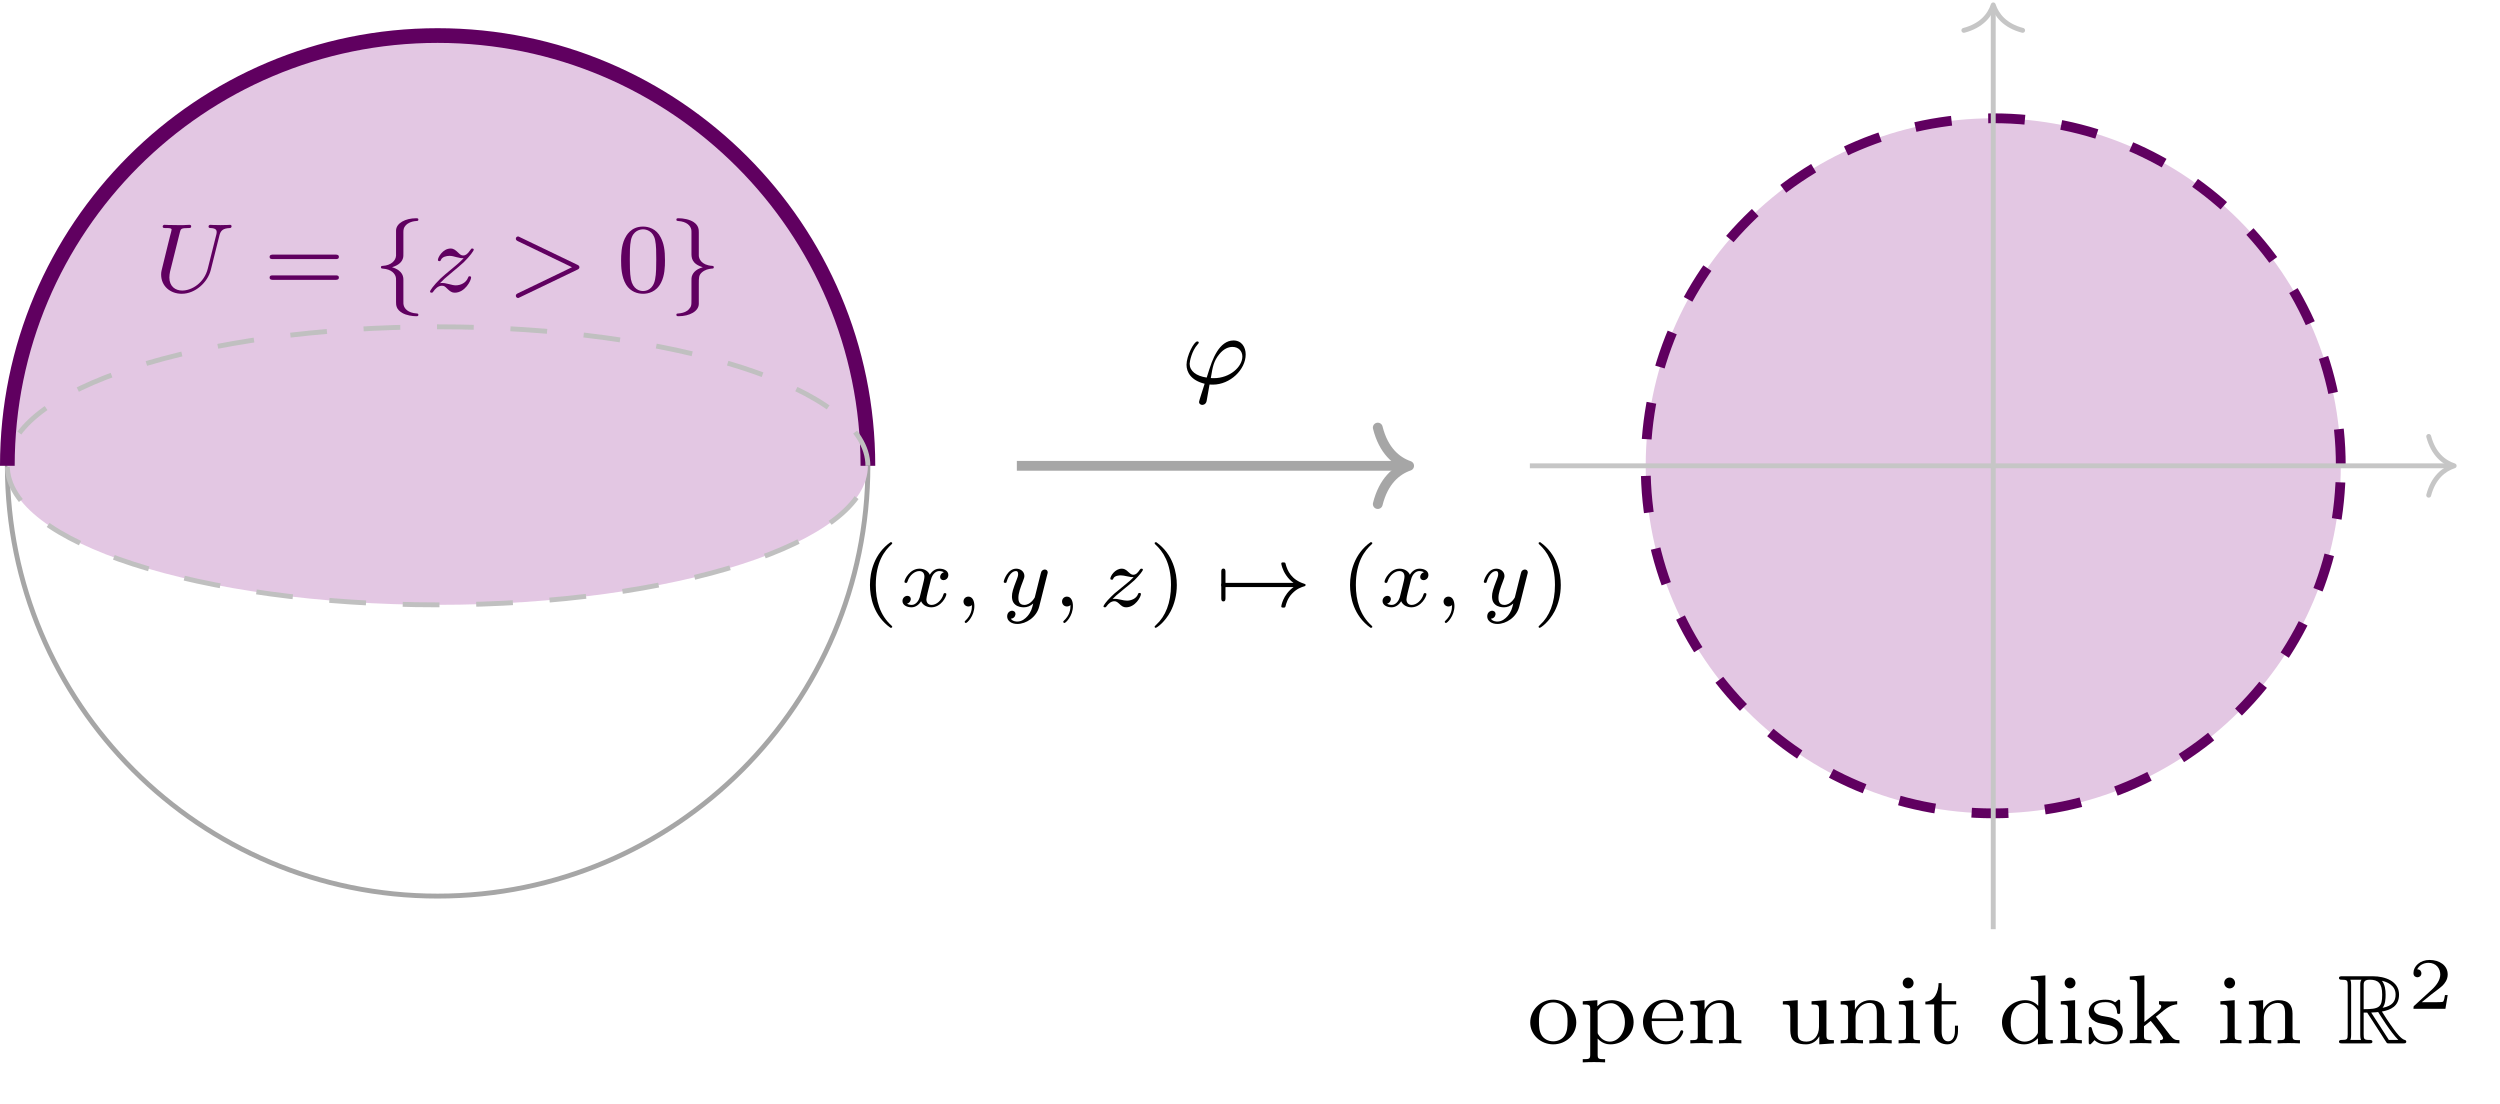
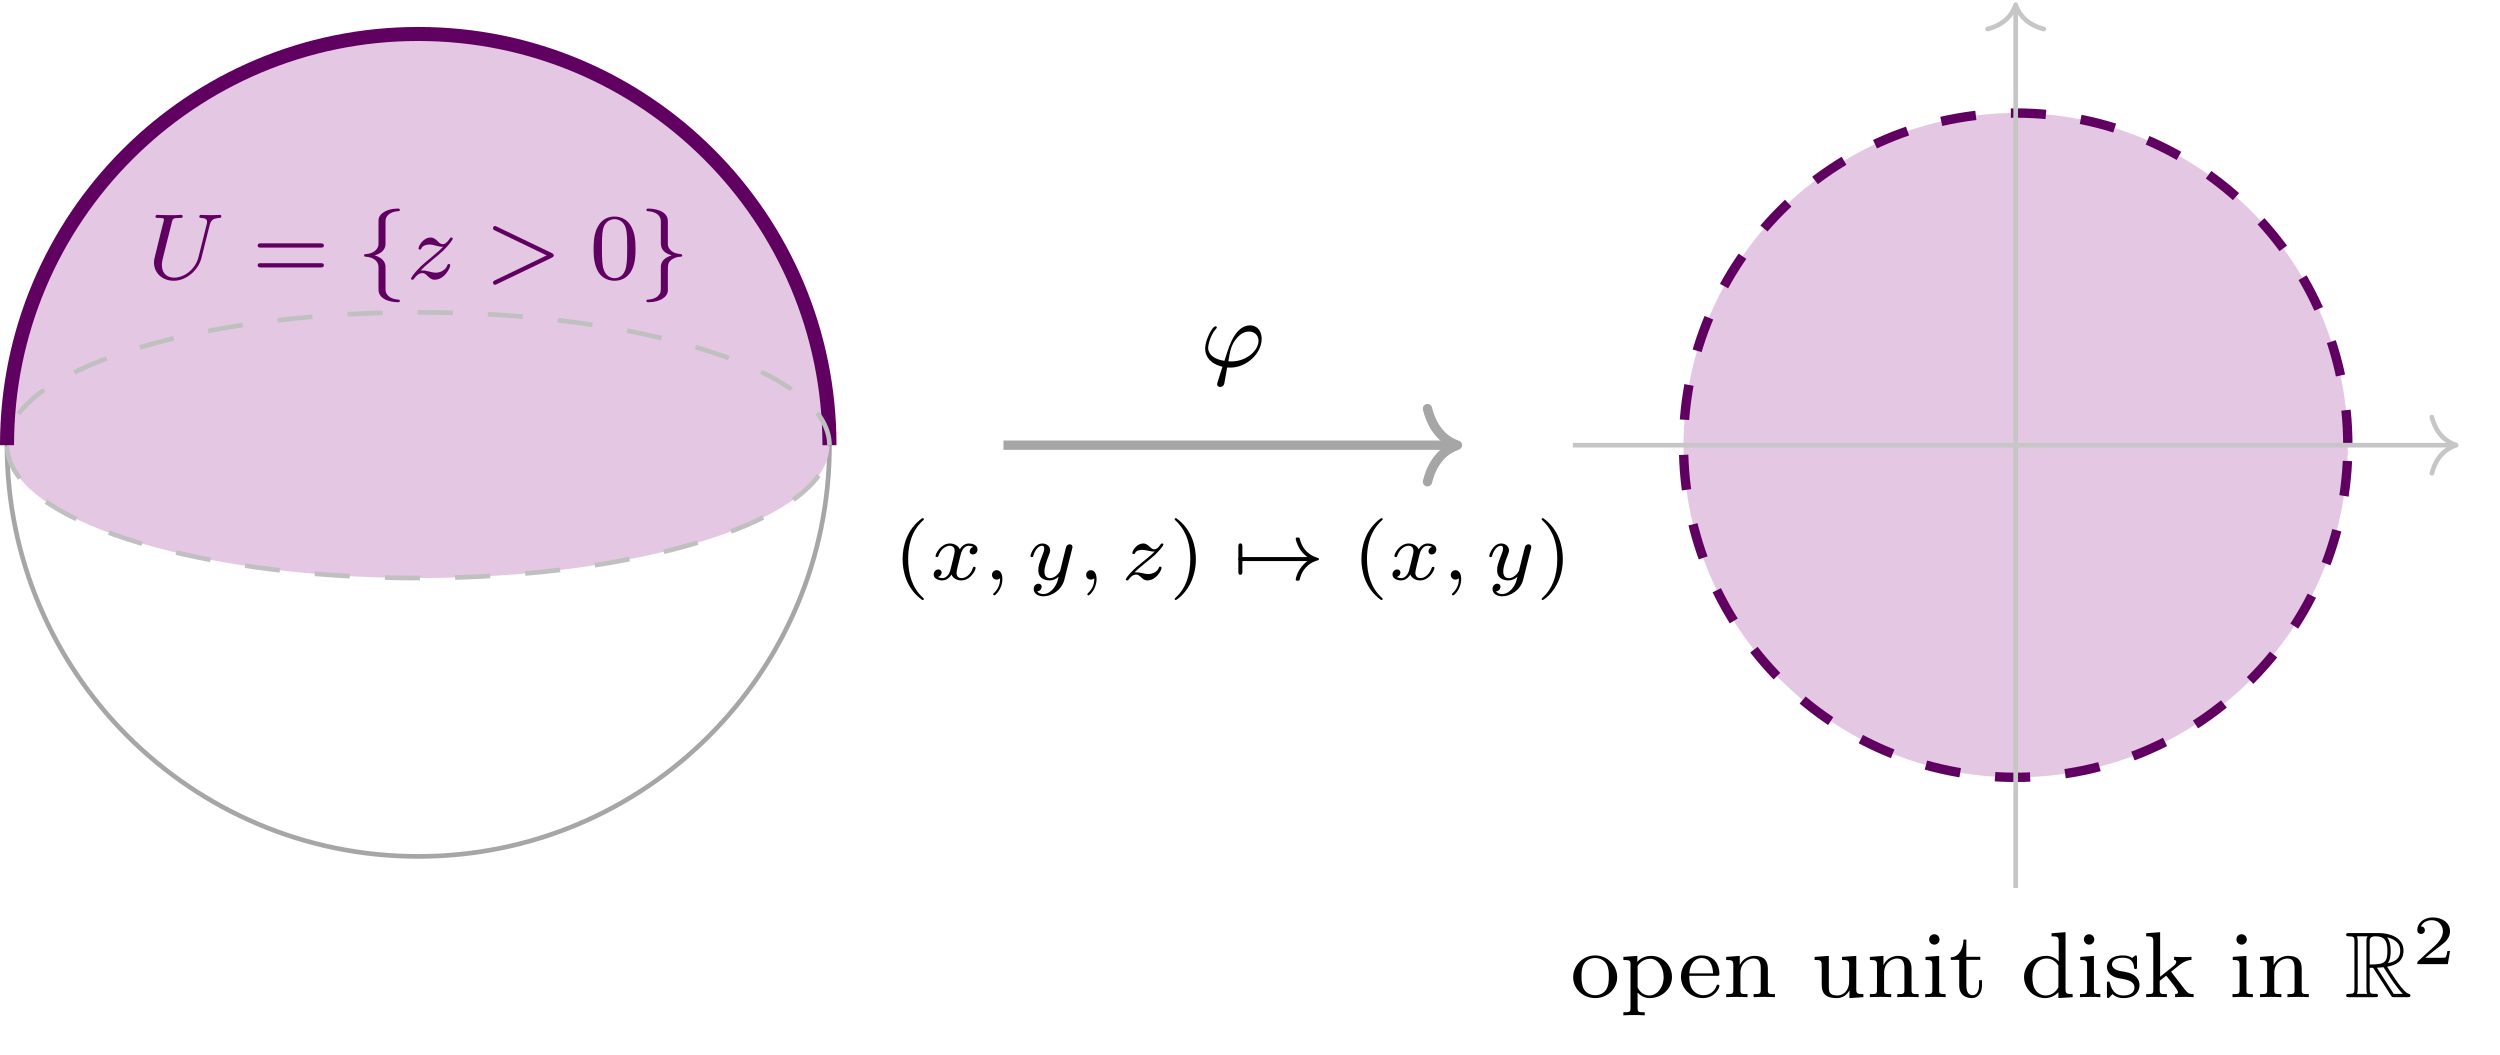
- <svg xmlns="http://www.w3.org/2000/svg" version="1.1" width="203.402pt" height="89.76pt" viewBox="-69.011 -69.011 203.402 89.76">
+ <svg xmlns="http://www.w3.org/2000/svg" version="1.1" width="212.828pt" height="89.76pt" viewBox="-69.011 -69.011 212.828 89.76">
  <defs />
  <g id="page1">
    <g stroke-miterlimit="10" transform="translate(-33.40564,-31.11148)scale(0.996264,-0.996264)">
      <g fill="#000" stroke="#000">
        <g stroke-width="0.4">
          <g fill="#a6a6a6" stroke="#a6a6a6">
            <path d="M35.139 0C35.139 19.407 19.407 35.139 0 35.139S-35.139 19.407-35.139 0S-19.407-35.139 0-35.139S35.139-19.407 35.139 0ZM0 0" fill="none" />
          </g>
          <g fill="#e3c7e3" stroke="#e3c7e3">
            <path d="M-35.139 0C-35.139 19.407-19.407 35.139 0 35.139S35.139 19.407 35.139 0Z" stroke="none" />
          </g>
          <g fill="#e3c7e3" stroke="#e3c7e3">
            <path d="M35.139 0C35.139 6.27 19.407 11.353 0 11.353S-35.139 6.27-35.139 0S-19.407-11.353 0-11.353S35.139-6.27 35.139 0ZM0 0" stroke="none" />
          </g>
          <g fill="#600060" stroke="#600060">
            <g stroke-width="1.2">
              <path d="M-35.139 0C-35.139 19.407-19.407 35.139 0 35.139S35.139 19.407 35.139 0" fill="none" />
            </g>
          </g>
          <g fill="#c0c0c0" stroke="#c0c0c0">
            <g stroke-dasharray="3.0,3.0" stroke-dashoffset="0.0">
              <path d="M35.139 0C35.139 6.27 19.407 11.353 0 11.353S-35.139 6.27-35.139 0S-19.407-11.353 0-11.353S35.139-6.27 35.139 0ZM0 0" fill="none" />
            </g>
          </g>
          <g fill="#600060" stroke="#600060">
            <g fill="#600060" stroke="#600060">
</g>
            <g transform="translate(-23.15573,14.21815)">
              <g stroke="none" transform="scale(-1.00375,1.00375)translate(-33.40564,-31.11148)scale(-1,-1)">
                <g fill="#600060">
                  <g stroke="none">
                    <g fill="#600060">
                      <path d="M-28.09-35.686C-27.994-36.077-27.811-36.268-27.245-36.292C-27.165-36.292-27.101-36.34-27.101-36.443C-27.101-36.491-27.141-36.555-27.221-36.555C-27.261-36.555-27.436-36.531-28.01-36.531C-28.647-36.531-28.751-36.555-28.823-36.555C-28.95-36.555-28.974-36.467-28.974-36.404C-28.974-36.3-28.871-36.292-28.799-36.292C-28.313-36.276-28.313-36.061-28.313-35.949C-28.313-35.902-28.321-35.862-28.329-35.814C-28.345-35.758-29.006-33.088-29.038-32.984C-29.325-31.837-30.329-31.207-31.118-31.207C-31.668-31.207-32.162-31.534-32.162-32.267C-32.162-32.403-32.138-32.618-32.107-32.745L-31.31-35.933C-31.238-36.22-31.222-36.292-30.64-36.292C-30.481-36.292-30.385-36.292-30.385-36.443C-30.385-36.451-30.393-36.555-30.52-36.555C-30.672-36.555-30.863-36.539-31.015-36.531H-31.517C-32.282-36.531-32.489-36.555-32.545-36.555C-32.577-36.555-32.704-36.555-32.704-36.404C-32.704-36.292-32.601-36.292-32.473-36.292C-32.21-36.292-31.979-36.292-31.979-36.165C-31.979-36.117-32.051-35.83-32.099-35.67L-32.274-34.969L-32.688-33.279C-32.8-32.841-32.832-32.721-32.832-32.506C-32.832-31.574-32.099-30.944-31.15-30.944C-30.066-30.944-29.046-31.861-28.791-32.889L-28.09-35.686Z" />
                      <path d="M-18.649-33.766C-18.53-33.766-18.37-33.766-18.37-33.949S-18.562-34.132-18.681-34.132H-23.694C-23.814-34.132-24.005-34.132-24.005-33.949S-23.846-33.766-23.726-33.766H-18.649ZM-18.681-32.076C-18.562-32.076-18.37-32.076-18.37-32.259S-18.53-32.442-18.649-32.442H-23.726C-23.846-32.442-24.005-32.442-24.005-32.259S-23.814-32.076-23.694-32.076H-18.681Z" />
                      <path d="M-13.122-35.941C-13.122-36.141-13.122-36.348-12.843-36.595C-12.787-36.635-12.556-36.834-12.062-36.866C-11.966-36.874-11.902-36.874-11.902-36.977C-11.902-37.089-11.982-37.089-12.093-37.089C-12.954-37.089-13.711-36.691-13.719-36.085V-34.052C-13.735-33.638-14.134-33.255-14.787-33.216C-14.883-33.208-14.947-33.208-14.947-33.104S-14.875-33-14.811-32.992C-14.054-32.945-13.799-32.538-13.743-32.315C-13.719-32.219-13.719-32.203-13.719-31.908V-30.283C-13.719-30.028-13.719-29.677-13.209-29.382C-12.867-29.183-12.372-29.119-12.093-29.119C-11.982-29.119-11.902-29.119-11.902-29.231C-11.902-29.334-11.974-29.334-12.038-29.342C-12.779-29.39-13.042-29.765-13.098-30.012C-13.122-30.091-13.122-30.107-13.122-30.386V-32.06C-13.122-32.275-13.122-32.825-14.046-33.104C-13.448-33.287-13.225-33.574-13.146-33.869C-13.122-33.965-13.122-34.021-13.122-34.268V-35.941Z" />
                      <path d="M-10.147-31.805C-9.86-32.1-9.772-32.187-9.071-32.769C-8.983-32.841-8.425-33.303-8.21-33.51C-7.708-34.005-7.397-34.443-7.397-34.531C-7.397-34.602-7.461-34.626-7.517-34.626C-7.596-34.626-7.604-34.61-7.684-34.491C-7.931-34.124-8.106-34.06-8.25-34.06C-8.401-34.06-8.497-34.124-8.656-34.284C-8.864-34.483-9.023-34.626-9.278-34.626C-9.916-34.626-10.314-33.909-10.314-33.694C-10.314-33.686-10.314-33.598-10.187-33.598C-10.107-33.598-10.091-33.63-10.059-33.718C-9.955-33.949-9.613-34.029-9.374-34.029C-9.19-34.029-8.999-33.981-8.808-33.925C-8.473-33.837-8.401-33.837-8.218-33.837C-8.385-33.662-8.609-33.439-9.222-32.937C-9.557-32.658-9.892-32.387-10.107-32.179C-10.697-31.598-10.952-31.207-10.952-31.127C-10.952-31.056-10.896-31.032-10.832-31.032C-10.752-31.032-10.737-31.056-10.697-31.111C-10.537-31.351-10.29-31.598-9.987-31.598C-9.804-31.598-9.724-31.526-9.573-31.374C-9.318-31.127-9.174-31.032-8.943-31.032C-8.114-31.032-7.612-32.02-7.612-32.267C-7.612-32.339-7.668-32.371-7.732-32.371C-7.819-32.371-7.835-32.323-7.867-32.243C-8.019-31.845-8.457-31.63-8.856-31.63C-9.007-31.63-9.182-31.669-9.421-31.733C-9.756-31.821-9.836-31.821-9.955-31.821C-10.035-31.821-10.083-31.821-10.147-31.805Z" />
                      <path d="M1.032-32.905C1.128-32.953 1.2-33 1.2-33.104S1.128-33.255 1.032-33.303L-3.646-35.551C-3.75-35.607-3.766-35.607-3.79-35.607C-3.893-35.607-3.973-35.527-3.973-35.423S-3.901-35.272-3.806-35.224L.594-33.104L-3.806-30.984C-3.901-30.936-3.973-30.888-3.973-30.785S-3.893-30.601-3.79-30.601C-3.766-30.601-3.75-30.601-3.646-30.657L1.032-32.905Z" />
                      <path d="M8.162-33.654C8.162-34.507 8.074-35.025 7.811-35.535C7.46-36.236 6.815-36.412 6.377-36.412C5.372-36.412 5.006-35.662 4.894-35.439C4.607-34.857 4.591-34.068 4.591-33.654C4.591-33.128 4.615-32.323 4.998-31.685C5.364-31.096 5.954-30.944 6.377-30.944C6.759-30.944 7.445-31.064 7.843-31.853C8.138-32.427 8.162-33.136 8.162-33.654ZM6.377-31.167C6.106-31.167 5.556-31.295 5.388-32.132C5.301-32.586 5.301-33.335 5.301-33.75C5.301-34.3 5.301-34.857 5.388-35.296C5.556-36.109 6.177-36.188 6.377-36.188C6.647-36.188 7.197-36.053 7.357-35.328C7.452-34.889 7.452-34.292 7.452-33.75C7.452-33.279 7.452-32.562 7.357-32.116C7.189-31.279 6.64-31.167 6.377-31.167Z" />
                      <path d="M10.914-35.925C10.914-36.157 10.914-36.491 10.491-36.778C10.156-37.001 9.63-37.089 9.28-37.089C9.176-37.089 9.088-37.089 9.088-36.977C9.088-36.874 9.16-36.874 9.224-36.866C9.957-36.818 10.236-36.467 10.3-36.173C10.316-36.093 10.316-36.037 10.316-35.925V-34.252C10.316-33.901 10.316-33.383 11.24-33.104C10.794-32.969 10.451-32.745 10.34-32.339C10.316-32.243 10.316-32.187 10.316-31.94V-30.506C10.316-29.972 10.316-29.9 10.053-29.629C10.029-29.613 9.806-29.382 9.248-29.342C9.144-29.334 9.088-29.334 9.088-29.231C9.088-29.119 9.176-29.119 9.28-29.119C10.14-29.119 10.906-29.509 10.914-30.123V-31.725C10.914-32.267 10.914-32.45 11.153-32.674C11.416-32.905 11.703-32.969 11.974-32.992C12.077-33 12.133-33 12.133-33.104S12.061-33.208 11.997-33.216C11.113-33.271 10.914-33.813 10.914-34.052V-35.925Z" />
                    </g>
                  </g>
                </g>
              </g>
            </g>
          </g>
          <g stroke-width="0.8">
            <g fill="#a6a6a6" stroke="#a6a6a6">
-               <path d="M47.303 0H78.938" fill="none" />
-               <g transform="translate(79.33847,0.0)">
+               <path d="M50.006 0H88.399" fill="none" />
+               <g transform="translate(88.79913,0.0)">
                <g stroke-dasharray="none" stroke-dashoffset="0.0">
                  <g stroke-linecap="round">
                    <g stroke-linejoin="round">
                      <path d="M-2.56 3.123C-2.092 1.249-1.05 .364 0 0C-1.05-.364-2.092-1.249-2.56-3.123" fill="none" />
                    </g>
                  </g>
                </g>
              </g>
            </g>
          </g>
-           <g transform="translate(60.75122,6.71025)">
+           <g transform="translate(66.83272,6.71025)">
            <g stroke="none" transform="scale(-1.00375,1.00375)translate(-33.40564,-31.11148)scale(-1,-1)">
              <g fill="#000">
                <g stroke="none">
                  <path d="M-31.126-31.04C-31.039-31.032-30.943-31.032-30.855-31.032C-29.452-31.032-28.185-32.251-28.185-33.487C-28.185-34.068-28.504-34.626-29.181-34.626C-29.747-34.626-30.194-34.236-30.52-33.718C-30.871-33.152-31.031-32.642-31.357-31.606C-32.226-31.733-32.744-32.148-32.744-32.729C-32.744-32.905-32.577-33.773-32.099-34.3C-32.003-34.403-32.003-34.419-32.003-34.451C-32.003-34.459-32.003-34.547-32.122-34.547C-32.401-34.547-32.999-33.351-32.999-32.65C-32.999-32.052-32.648-31.382-31.525-31.104L-31.764-30.354C-31.915-29.868-31.979-29.685-31.979-29.629C-31.979-29.438-31.804-29.382-31.716-29.382C-31.652-29.382-31.429-29.414-31.365-29.693C-31.31-29.972-31.182-30.689-31.126-31.04ZM-31.023-31.566C-30.871-32.482-30.791-32.945-30.337-33.503C-29.963-33.965-29.572-34.1-29.261-34.1C-28.767-34.1-28.456-33.758-28.456-33.319C-28.456-32.482-29.468-31.558-30.776-31.558C-30.847-31.558-30.951-31.558-31.023-31.566Z" />
                </g>
              </g>
            </g>
          </g>
-           <g transform="translate(34.5019,-11.48613)">
+           <g transform="translate(40.5834,-11.48613)">
            <g stroke="none" transform="scale(-1.00375,1.00375)translate(-33.40564,-31.11148)scale(-1,-1)">
              <g fill="#000">
                <g stroke="none">
                  <path d="M-30.93-36.342C-32.255-35.407-32.604-33.929-32.604-32.862C-32.604-31.879-32.311-30.351-30.93-29.375C-30.874-29.375-30.79-29.375-30.79-29.459C-30.79-29.501-30.811-29.514-30.86-29.563C-31.788-30.4-32.129-31.586-32.129-32.855C-32.129-34.738-31.411-35.658-30.839-36.174C-30.811-36.202-30.79-36.223-30.79-36.258C-30.79-36.342-30.874-36.342-30.93-36.342Z" />
                  <path d="M-28.556-31.851C-28.626-31.614-28.856-31.237-29.211-31.237C-29.232-31.237-29.441-31.237-29.588-31.335C-29.302-31.425-29.281-31.676-29.281-31.718C-29.281-31.872-29.4-31.976-29.56-31.976C-29.755-31.976-29.958-31.809-29.958-31.551C-29.958-31.202-29.567-31.042-29.225-31.042C-28.905-31.042-28.619-31.244-28.444-31.537C-28.277-31.167-27.893-31.042-27.614-31.042C-26.812-31.042-26.387-31.913-26.387-32.109C-26.387-32.199-26.478-32.199-26.499-32.199C-26.596-32.199-26.603-32.165-26.631-32.081C-26.777-31.6-27.196-31.237-27.586-31.237C-27.865-31.237-28.012-31.425-28.012-31.69C-28.012-31.872-27.844-32.506-27.649-33.28C-27.51-33.817-27.196-33.992-26.966-33.992C-26.952-33.992-26.736-33.992-26.589-33.894C-26.812-33.831-26.896-33.636-26.896-33.51C-26.896-33.357-26.777-33.252-26.617-33.252S-26.227-33.385-26.227-33.678C-26.227-34.068-26.673-34.187-26.952-34.187C-27.301-34.187-27.579-33.957-27.733-33.692C-27.858-33.978-28.179-34.187-28.57-34.187C-29.351-34.187-29.797-33.329-29.797-33.12C-29.797-33.029-29.7-33.029-29.679-33.029C-29.588-33.029-29.581-33.057-29.546-33.148C-29.372-33.692-28.932-33.992-28.591-33.992C-28.361-33.992-28.172-33.866-28.172-33.531C-28.172-33.392-28.256-33.043-28.319-32.806L-28.556-31.851Z" />
                  <path d="M-24.303-31.223C-24.303-30.84-24.373-30.393-24.847-29.947C-24.875-29.919-24.896-29.898-24.896-29.863C-24.896-29.814-24.84-29.766-24.798-29.766C-24.701-29.766-24.108-30.323-24.108-31.153C-24.108-31.586-24.275-31.913-24.596-31.913C-24.826-31.913-24.993-31.732-24.993-31.516C-24.993-31.293-24.833-31.111-24.589-31.111C-24.422-31.111-24.31-31.223-24.303-31.223Z" />
                  <path d="M-18.17-33.741C-18.142-33.838-18.142-33.852-18.142-33.894C-18.142-34.034-18.254-34.117-18.373-34.117C-18.449-34.117-18.582-34.082-18.658-33.95C-18.679-33.908-18.735-33.685-18.77-33.545L-18.916-32.967C-18.958-32.799-19.174-31.92-19.195-31.844C-19.202-31.844-19.509-31.237-20.053-31.237C-20.527-31.237-20.527-31.69-20.527-31.816C-20.527-32.192-20.367-32.632-20.158-33.169C-20.074-33.392-20.039-33.476-20.039-33.594C-20.039-33.929-20.325-34.187-20.702-34.187C-21.406-34.187-21.72-33.239-21.72-33.12C-21.72-33.029-21.622-33.029-21.601-33.029C-21.504-33.029-21.497-33.064-21.476-33.141C-21.302-33.72-21.002-33.992-20.723-33.992C-20.604-33.992-20.548-33.915-20.548-33.748C-20.548-33.587-20.611-33.434-20.646-33.343C-20.981-32.492-21.05-32.234-21.05-31.927C-21.05-31.809-21.05-31.481-20.778-31.258C-20.562-31.077-20.269-31.042-20.081-31.042C-19.802-31.042-19.551-31.146-19.321-31.356C-19.412-30.972-19.488-30.679-19.781-30.33C-19.97-30.114-20.248-29.884-20.618-29.884C-20.667-29.884-20.995-29.884-21.141-30.114C-20.765-30.156-20.765-30.491-20.765-30.498C-20.765-30.721-20.967-30.763-21.037-30.763C-21.211-30.763-21.441-30.623-21.441-30.303C-21.441-29.947-21.106-29.689-20.611-29.689C-19.907-29.689-19.049-30.233-18.833-31.105L-18.17-33.741Z" />
                  <path d="M-16.286-31.223C-16.286-30.84-16.355-30.393-16.83-29.947C-16.857-29.919-16.878-29.898-16.878-29.863C-16.878-29.814-16.823-29.766-16.781-29.766C-16.683-29.766-16.09-30.323-16.09-31.153C-16.09-31.586-16.258-31.913-16.578-31.913C-16.809-31.913-16.976-31.732-16.976-31.516C-16.976-31.293-16.816-31.111-16.571-31.111C-16.404-31.111-16.293-31.223-16.286-31.223Z" />
                  <path d="M-12.859-31.725C-12.677-31.907-12.552-32.039-11.959-32.513C-11.813-32.632-11.29-33.05-11.087-33.245C-10.662-33.664-10.397-34.02-10.397-34.103S-10.488-34.187-10.515-34.187C-10.578-34.187-10.599-34.173-10.634-34.117C-10.85-33.796-10.997-33.692-11.164-33.692C-11.248-33.692-11.352-33.699-11.562-33.901C-11.799-34.138-11.952-34.187-12.112-34.187C-12.67-34.187-13.047-33.58-13.047-33.371C-13.047-33.308-12.977-33.287-12.928-33.287C-12.845-33.287-12.831-33.308-12.803-33.385C-12.698-33.629-12.308-33.643-12.196-33.643C-12.036-33.643-11.854-33.601-11.757-33.58C-11.373-33.497-11.324-33.497-11.15-33.497C-11.331-33.308-11.457-33.183-12.119-32.653C-12.663-32.22-12.852-32.046-12.984-31.907C-13.403-31.495-13.605-31.188-13.605-31.125C-13.605-31.042-13.514-31.042-13.486-31.042C-13.417-31.042-13.403-31.056-13.368-31.111C-13.179-31.376-12.963-31.537-12.726-31.537C-12.642-31.537-12.538-31.53-12.35-31.356C-12.133-31.146-11.994-31.042-11.771-31.042C-11.025-31.042-10.557-31.886-10.557-32.123C-10.557-32.206-10.634-32.213-10.676-32.213C-10.76-32.213-10.773-32.178-10.801-32.102C-10.934-31.753-11.345-31.586-11.687-31.586C-11.847-31.586-12.022-31.621-12.196-31.662C-12.517-31.732-12.573-31.732-12.698-31.732C-12.712-31.732-12.817-31.732-12.859-31.725Z" />
                  <path d="M-9.31-36.342C-9.359-36.342-9.443-36.342-9.443-36.258C-9.443-36.223-9.422-36.202-9.38-36.154C-8.78-35.603-8.111-34.661-8.111-32.862C-8.111-31.404-8.564-30.303-9.317-29.619C-9.436-29.501-9.443-29.494-9.443-29.459S-9.422-29.375-9.352-29.375C-9.268-29.375-8.606-29.835-8.146-30.707C-7.839-31.286-7.637-32.039-7.637-32.855C-7.637-33.838-7.929-35.366-9.31-36.342Z" />
                  <path d="M-3.678-32.688C-3.462-32.688-3.462-32.841-3.462-32.855C-3.462-32.932-3.504-33.029-3.678-33.029V-33.922C-3.678-34.02-3.678-34.194-3.846-34.194C-4.02-34.194-4.02-34.027-4.02-33.922V-31.795C-4.02-31.69-4.02-31.523-3.846-31.523C-3.678-31.523-3.678-31.697-3.678-31.795V-32.688Z" />
                  <path d="M1.859-32.688C.98-32.046 .862-31.132 .862-31.125C.862-31.021 .932-31.021 1.029-31.021C1.155-31.021 1.176-31.021 1.211-31.139C1.252-31.314 1.364-31.76 1.727-32.144C2.131-32.569 2.48-32.674 2.773-32.764C2.814-32.778 2.842-32.82 2.842-32.855C2.842-32.925 2.801-32.939 2.71-32.967C1.706-33.287 1.35-33.999 1.204-34.612C1.176-34.696 1.127-34.696 1.029-34.696S.862-34.696 .862-34.591C.862-34.577 .932-34.11 1.273-33.629C1.434-33.392 1.629-33.197 1.859-33.029H-3.741C-3.853-33.029-4.02-33.029-4.02-32.862C-4.02-32.688-3.859-32.688-3.741-32.688H1.859Z" />
                  <path d="M8.129-36.342C6.804-35.407 6.455-33.929 6.455-32.862C6.455-31.879 6.748-30.351 8.129-29.375C8.185-29.375 8.269-29.375 8.269-29.459C8.269-29.501 8.248-29.514 8.199-29.563C7.271-30.4 6.93-31.586 6.93-32.855C6.93-34.738 7.648-35.658 8.22-36.174C8.248-36.202 8.269-36.223 8.269-36.258C8.269-36.342 8.185-36.342 8.129-36.342Z" />
                  <path d="M10.503-31.851C10.433-31.614 10.203-31.237 9.848-31.237C9.827-31.237 9.617-31.237 9.471-31.335C9.757-31.425 9.778-31.676 9.778-31.718C9.778-31.872 9.659-31.976 9.499-31.976C9.304-31.976 9.101-31.809 9.101-31.551C9.101-31.202 9.492-31.042 9.834-31.042C10.154-31.042 10.44-31.244 10.615-31.537C10.782-31.167 11.166-31.042 11.445-31.042C12.247-31.042 12.672-31.913 12.672-32.109C12.672-32.199 12.581-32.199 12.56-32.199C12.463-32.199 12.456-32.165 12.428-32.081C12.281-31.6 11.863-31.237 11.473-31.237C11.194-31.237 11.047-31.425 11.047-31.69C11.047-31.872 11.214-32.506 11.41-33.28C11.549-33.817 11.863-33.992 12.093-33.992C12.107-33.992 12.323-33.992 12.47-33.894C12.247-33.831 12.163-33.636 12.163-33.51C12.163-33.357 12.281-33.252 12.442-33.252S12.832-33.385 12.832-33.678C12.832-34.068 12.386-34.187 12.107-34.187C11.758-34.187 11.479-33.957 11.326-33.692C11.201-33.978 10.88-34.187 10.489-34.187C9.708-34.187 9.262-33.329 9.262-33.12C9.262-33.029 9.359-33.029 9.38-33.029C9.471-33.029 9.478-33.057 9.513-33.148C9.687-33.692 10.127-33.992 10.468-33.992C10.698-33.992 10.887-33.866 10.887-33.531C10.887-33.392 10.803-33.043 10.74-32.806L10.503-31.851Z" />
                  <path d="M14.756-31.223C14.756-30.84 14.686-30.393 14.212-29.947C14.184-29.919 14.163-29.898 14.163-29.863C14.163-29.814 14.219-29.766 14.261-29.766C14.358-29.766 14.951-30.323 14.951-31.153C14.951-31.586 14.784-31.913 14.463-31.913C14.233-31.913 14.066-31.732 14.066-31.516C14.066-31.293 14.226-31.111 14.47-31.111C14.637-31.111 14.749-31.223 14.756-31.223Z" />
                  <path d="M20.889-33.741C20.917-33.838 20.917-33.852 20.917-33.894C20.917-34.034 20.805-34.117 20.686-34.117C20.61-34.117 20.477-34.082 20.401-33.95C20.38-33.908 20.324-33.685 20.289-33.545L20.143-32.967C20.101-32.799 19.884-31.92 19.864-31.844C19.857-31.844 19.55-31.237 19.006-31.237C18.532-31.237 18.532-31.69 18.532-31.816C18.532-32.192 18.692-32.632 18.901-33.169C18.985-33.392 19.02-33.476 19.02-33.594C19.02-33.929 18.734-34.187 18.357-34.187C17.653-34.187 17.339-33.239 17.339-33.12C17.339-33.029 17.437-33.029 17.458-33.029C17.555-33.029 17.562-33.064 17.583-33.141C17.757-33.72 18.057-33.992 18.336-33.992C18.455-33.992 18.511-33.915 18.511-33.748C18.511-33.587 18.448-33.434 18.413-33.343C18.078-32.492 18.009-32.234 18.009-31.927C18.009-31.809 18.009-31.481 18.28-31.258C18.497-31.077 18.79-31.042 18.978-31.042C19.257-31.042 19.508-31.146 19.738-31.356C19.647-30.972 19.571-30.679 19.278-30.33C19.089-30.114 18.811-29.884 18.441-29.884C18.392-29.884 18.064-29.884 17.918-30.114C18.294-30.156 18.294-30.491 18.294-30.498C18.294-30.721 18.092-30.763 18.022-30.763C17.848-30.763 17.618-30.623 17.618-30.303C17.618-29.947 17.953-29.689 18.448-29.689C19.152-29.689 20.01-30.233 20.226-31.105L20.889-33.741Z" />
                  <path d="M21.93-36.342C21.881-36.342 21.797-36.342 21.797-36.258C21.797-36.223 21.818-36.202 21.86-36.154C22.46-35.603 23.129-34.661 23.129-32.862C23.129-31.404 22.676-30.303 21.923-29.619C21.804-29.501 21.797-29.494 21.797-29.459S21.818-29.375 21.888-29.375C21.971-29.375 22.634-29.835 23.094-30.707C23.401-31.286 23.603-32.039 23.603-32.855C23.603-33.838 23.31-35.366 21.93-36.342Z" />
                </g>
              </g>
            </g>
          </g>
          <g fill="#e3c7e3" stroke="#e3c7e3">
-             <path d="M155.423 0C155.423 15.675 142.716 28.382 127.041 28.382C111.366 28.382 98.659 15.675 98.659 0S111.366-28.382 127.041-28.382C142.716-28.382 155.423-15.675 155.423 0ZM127.041 0" stroke="none" />
+             <path d="M164.883 0C164.883 15.675 152.177 28.382 136.502 28.382C120.827 28.382 108.12 15.675 108.12 0S120.827-28.382 136.502-28.382C152.177-28.382 164.883-15.675 164.883 0ZM136.502 0" stroke="none" />
          </g>
          <g fill="#600060" stroke="#600060">
            <g stroke-width="0.8">
              <g stroke-dasharray="3.0,3.0" stroke-dashoffset="0.0">
-                 <path d="M155.423 0C155.423 15.675 142.716 28.382 127.041 28.382C111.366 28.382 98.659 15.675 98.659 0S111.366-28.382 127.041-28.382C142.716-28.382 155.423-15.675 155.423 0ZM127.041 0" fill="none" />
+                 <path d="M164.883 0C164.883 15.675 152.177 28.382 136.502 28.382C120.827 28.382 108.12 15.675 108.12 0S120.827-28.382 136.502-28.382C152.177-28.382 164.883-15.675 164.883 0ZM136.502 0" fill="none" />
              </g>
            </g>
          </g>
          <g fill="#c6c6c6" stroke="#c6c6c6">
-             <path d="M89.199 0H164.483" fill="none" />
-             <g transform="translate(164.6829,0.0)">
+             <path d="M98.66 0H173.944" fill="none" />
+             <g transform="translate(174.1436,0.0)">
              <g stroke-dasharray="none" stroke-dashoffset="0.0">
                <g stroke-linecap="round">
                  <g stroke-linejoin="round">
                    <path d="M-2.08 2.4C-1.7 .96-.853 .28 0 0C-.853-.28-1.7-.96-2.08-2.4" fill="none" />
                  </g>
                </g>
              </g>
            </g>
          </g>
          <g fill="#c6c6c6" stroke="#c6c6c6">
-             <path d="M127.041-37.842V37.442" fill="none" />
-             <g transform="matrix(0.0,1.0,-1.0,0.0,127.041,37.64186)">
+             <path d="M136.502-37.842V37.442" fill="none" />
+             <g transform="matrix(0.0,1.0,-1.0,0.0,136.5017,37.64186)">
              <g stroke-dasharray="none" stroke-dashoffset="0.0">
                <g stroke-linecap="round">
                  <g stroke-linejoin="round">
                    <path d="M-2.08 2.4C-1.7 .96-.853 .28 0 0C-.853-.28-1.7-.96-2.08-2.4" fill="none" />
                  </g>
                </g>
              </g>
            </g>
          </g>
-           <g transform="translate(88.98921,-47.16656)">
+           <g transform="translate(98.44989,-47.16656)">
            <g stroke="none" transform="scale(-1.00375,1.00375)translate(-33.40564,-31.11148)scale(-1,-1)">
              <g fill="#000">
                <g stroke="none">
                  <path d="M-29.421-32.809C-29.421-33.805-30.242-34.666-31.294-34.666S-33.167-33.805-33.167-32.809S-32.314-31.032-31.294-31.032C-30.265-31.032-29.421-31.813-29.421-32.809ZM-31.294-31.279C-31.724-31.279-32.059-31.486-32.234-31.765C-32.433-32.092-32.457-32.482-32.457-32.881C-32.457-33.184-32.457-33.662-32.21-34.005C-32.003-34.284-31.668-34.443-31.294-34.443C-30.879-34.443-30.536-34.244-30.353-33.965C-30.138-33.63-30.13-33.2-30.13-32.881C-30.13-32.514-30.146-32.076-30.369-31.741C-30.584-31.422-30.943-31.279-31.294-31.279Z" />
                  <path d="M-27.075-29.828C-27.585-29.828-27.681-29.828-27.681-30.187V-31.502C-27.306-31.096-26.9-31.032-26.645-31.032C-25.633-31.032-24.756-31.813-24.756-32.833C-24.756-33.829-25.561-34.626-26.525-34.626C-26.836-34.626-27.298-34.547-27.705-34.132V-34.626L-28.893-34.539V-34.276C-28.327-34.276-28.287-34.228-28.287-33.893V-30.187C-28.287-29.828-28.382-29.828-28.893-29.828V-29.565C-28.55-29.589-28.199-29.589-27.984-29.589C-27.753-29.589-27.418-29.589-27.075-29.565V-29.828ZM-27.681-33.766C-27.498-34.084-27.099-34.379-26.597-34.379C-25.983-34.379-25.465-33.702-25.465-32.833C-25.465-31.916-26.039-31.255-26.685-31.255C-26.964-31.255-27.33-31.374-27.585-31.773C-27.681-31.908-27.681-31.916-27.681-32.068V-33.766Z" />
                  <path d="M-20.94-32.929C-20.765-32.929-20.717-32.929-20.717-33.112C-20.717-33.821-21.107-34.666-22.231-34.666C-23.219-34.666-23.992-33.845-23.992-32.857C-23.992-31.829-23.132-31.032-22.127-31.032C-21.115-31.032-20.717-31.885-20.717-32.068C-20.717-32.1-20.741-32.179-20.844-32.179C-20.932-32.179-20.948-32.124-20.964-32.076C-21.251-31.303-21.936-31.279-22.08-31.279C-22.438-31.279-22.805-31.446-23.044-31.813S-23.283-32.69-23.283-32.929H-20.94ZM-23.275-33.136C-23.203-34.252-22.526-34.443-22.231-34.443C-21.299-34.443-21.267-33.319-21.259-33.136H-23.275Z" />
                  <path d="M-16.594-33.526C-16.594-34.196-16.897-34.626-17.734-34.626C-18.523-34.626-18.882-34.052-18.977-33.861H-18.985V-34.626L-20.141-34.539V-34.276C-19.599-34.276-19.535-34.22-19.535-33.829V-31.733C-19.535-31.374-19.631-31.374-20.141-31.374V-31.111C-19.798-31.135-19.448-31.135-19.232-31.135C-19.001-31.135-18.667-31.135-18.324-31.111V-31.374C-18.834-31.374-18.93-31.374-18.93-31.733V-33.176C-18.93-34.013-18.292-34.403-17.806-34.403S-17.2-34.06-17.2-33.558V-31.733C-17.2-31.374-17.296-31.374-17.806-31.374V-31.111C-17.463-31.135-17.112-31.135-16.897-31.135C-16.666-31.135-16.331-31.135-15.989-31.111V-31.374C-16.499-31.374-16.594-31.374-16.594-31.733V-33.526Z" />
                  <path d="M-10.278-34.539V-34.276C-9.736-34.276-9.673-34.22-9.673-33.829V-32.442C-9.673-31.757-10.087-31.255-10.685-31.255C-11.37-31.255-11.402-31.598-11.402-31.996V-34.626L-12.614-34.539V-34.276C-12.008-34.276-12.008-34.252-12.008-33.542V-32.347C-12.008-31.773-12.008-31.032-10.733-31.032C-9.984-31.032-9.697-31.606-9.657-31.677H-9.649V-31.032L-8.461-31.111V-31.374C-9.003-31.374-9.067-31.43-9.067-31.821V-34.626L-10.278-34.539Z" />
                  <path d="M-4.362-33.526C-4.362-34.196-4.665-34.626-5.502-34.626C-6.291-34.626-6.65-34.052-6.745-33.861H-6.753V-34.626L-7.909-34.539V-34.276C-7.367-34.276-7.303-34.22-7.303-33.829V-31.733C-7.303-31.374-7.399-31.374-7.909-31.374V-31.111C-7.566-31.135-7.216-31.135-7-31.135C-6.769-31.135-6.435-31.135-6.092-31.111V-31.374C-6.602-31.374-6.698-31.374-6.698-31.733V-33.176C-6.698-34.013-6.06-34.403-5.574-34.403S-4.968-34.06-4.968-33.558V-31.733C-4.968-31.374-5.064-31.374-5.574-31.374V-31.111C-5.231-31.135-4.88-31.135-4.665-31.135C-4.434-31.135-4.099-31.135-3.757-31.111V-31.374C-4.267-31.374-4.362-31.374-4.362-31.733V-33.526Z" />
                  <path d="M-1.977-36.021C-1.977-36.252-2.16-36.467-2.423-36.467C-2.654-36.467-2.862-36.284-2.862-36.029C-2.862-35.75-2.631-35.583-2.423-35.583C-2.144-35.583-1.977-35.814-1.977-36.021ZM-3.172-34.539V-34.276C-2.662-34.276-2.591-34.228-2.591-33.837V-31.733C-2.591-31.374-2.686-31.374-3.196-31.374V-31.111C-2.886-31.135-2.439-31.135-2.32-31.135C-2.216-31.135-1.738-31.135-1.459-31.111V-31.374C-1.977-31.374-2.009-31.414-2.009-31.725V-34.626L-3.172-34.539Z" />
                  <path d="M.304-34.284H1.491V-34.547H.304V-36.013H.057C.049-35.288-.278-34.531-1.019-34.507V-34.284H-.302V-32.108C-.302-31.175 .415-31.032 .782-31.032C1.316-31.032 1.635-31.51 1.635-32.108V-32.554H1.388V-32.124C1.388-31.574 1.14-31.279 .838-31.279C.304-31.279 .304-31.964 .304-32.092V-34.284Z" />
                  <path d="M7.559-36.555V-36.292C8.101-36.292 8.165-36.236 8.165-35.846V-34.164C7.886-34.467 7.512-34.626 7.097-34.626C6.101-34.626 5.216-33.853 5.216-32.825C5.216-31.845 6.013-31.032 7.017-31.032C7.488-31.032 7.878-31.255 8.141-31.534V-31.032L9.353-31.111V-31.374C8.811-31.374 8.747-31.43 8.747-31.821V-36.643L7.559-36.555ZM8.141-32.1C8.141-31.956 8.141-31.924 8.022-31.765C7.799-31.446 7.432-31.255 7.057-31.255C6.691-31.255 6.372-31.446 6.181-31.741C5.965-32.052 5.926-32.442 5.926-32.817C5.926-33.279 5.997-33.606 6.181-33.885C6.372-34.18 6.731-34.403 7.137-34.403C7.52-34.403 7.902-34.212 8.141-33.797V-32.1Z" />
                  <path d="M11.196-36.021C11.196-36.252 11.013-36.467 10.75-36.467C10.519-36.467 10.311-36.284 10.311-36.029C10.311-35.75 10.543-35.583 10.75-35.583C11.029-35.583 11.196-35.814 11.196-36.021ZM10.001-34.539V-34.276C10.511-34.276 10.582-34.228 10.582-33.837V-31.733C10.582-31.374 10.487-31.374 9.977-31.374V-31.111C10.287-31.135 10.734-31.135 10.853-31.135C10.957-31.135 11.435-31.135 11.714-31.111V-31.374C11.196-31.374 11.164-31.414 11.164-31.725V-34.626L10.001-34.539Z" />
                  <path d="M14.832-34.459C14.832-34.586 14.832-34.666 14.728-34.666C14.688-34.666 14.664-34.666 14.537-34.539C14.521-34.531 14.449-34.459 14.425-34.459C14.417-34.459 14.401-34.459 14.353-34.491C14.226-34.578 13.995-34.666 13.636-34.666C12.52-34.666 12.273-34.06 12.273-33.678C12.273-33.279 12.568-33.048 12.592-33.024C12.911-32.785 13.094-32.753 13.628-32.658C14.003-32.586 14.616-32.474 14.616-31.932C14.616-31.622 14.409-31.255 13.676-31.255C12.871-31.255 12.64-31.877 12.536-32.299C12.504-32.403 12.496-32.442 12.401-32.442C12.273-32.442 12.273-32.379 12.273-32.227V-31.239C12.273-31.111 12.273-31.032 12.377-31.032C12.425-31.032 12.433-31.04 12.576-31.191C12.616-31.231 12.704-31.335 12.743-31.374C13.102-31.048 13.477-31.032 13.684-31.032C14.696-31.032 15.047-31.614 15.047-32.14C15.047-32.522 14.816-33.08 13.867-33.255C13.803-33.271 13.357-33.351 13.325-33.351C13.078-33.407 12.704-33.574 12.704-33.893C12.704-34.132 12.879-34.467 13.636-34.467C14.529-34.467 14.569-33.813 14.584-33.59C14.592-33.526 14.648-33.503 14.704-33.503C14.832-33.503 14.832-33.558 14.832-33.71V-34.459Z" />
                  <path d="M17.734-33.279L18.411-33.821C18.937-34.236 19.272-34.276 19.471-34.284V-34.547C19.28-34.523 19.168-34.523 18.841-34.523C18.451-34.523 18.339-34.531 17.989-34.547V-34.284C18.14-34.276 18.172-34.172 18.172-34.124C18.172-33.957 18.012-33.821 17.949-33.773L16.801-32.849V-36.643L15.613-36.555V-36.292C16.155-36.292 16.219-36.236 16.219-35.846V-31.733C16.219-31.374 16.124-31.374 15.613-31.374V-31.111C15.924-31.135 16.355-31.135 16.49-31.135C16.65-31.135 17.064-31.135 17.375-31.111V-31.374C16.865-31.374 16.769-31.374 16.769-31.733V-32.506L17.311-32.937C17.335-32.937 17.542-32.658 17.67-32.506C17.789-32.339 17.917-32.179 18.044-32.02C18.156-31.861 18.323-31.653 18.323-31.534C18.323-31.398 18.172-31.374 18.076-31.374V-31.111C18.419-31.135 18.778-31.135 18.913-31.135C19.216-31.135 19.375-31.135 19.654-31.111V-31.374C19.32-31.374 19.176-31.406 18.889-31.781L17.734-33.279Z" />
                  <path d="M24.181-36.021C24.181-36.252 23.998-36.467 23.735-36.467C23.503-36.467 23.296-36.284 23.296-36.029C23.296-35.75 23.527-35.583 23.735-35.583C24.014-35.583 24.181-35.814 24.181-36.021ZM22.985-34.539V-34.276C23.495-34.276 23.567-34.228 23.567-33.837V-31.733C23.567-31.374 23.472-31.374 22.961-31.374V-31.111C23.272-31.135 23.719-31.135 23.838-31.135C23.942-31.135 24.42-31.135 24.699-31.111V-31.374C24.181-31.374 24.149-31.414 24.149-31.725V-34.626L22.985-34.539Z" />
                  <path d="M28.853-33.526C28.853-34.196 28.55-34.626 27.713-34.626C26.924-34.626 26.565-34.052 26.469-33.861H26.461V-34.626L25.306-34.539V-34.276C25.848-34.276 25.912-34.22 25.912-33.829V-31.733C25.912-31.374 25.816-31.374 25.306-31.374V-31.111C25.649-31.135 25.999-31.135 26.214-31.135C26.446-31.135 26.78-31.135 27.123-31.111V-31.374C26.613-31.374 26.517-31.374 26.517-31.733V-33.176C26.517-34.013 27.155-34.403 27.641-34.403S28.247-34.06 28.247-33.558V-31.733C28.247-31.374 28.151-31.374 27.641-31.374V-31.111C27.984-31.135 28.334-31.135 28.55-31.135C28.781-31.135 29.116-31.135 29.458-31.111V-31.374C28.948-31.374 28.853-31.374 28.853-31.733V-33.526Z" />
                  <path d="M34.642-33.614H34.929L36.125-31.765C36.205-31.638 36.396-31.327 36.484-31.207C36.539-31.111 36.563-31.111 36.747-31.111H37.846C37.99-31.111 38.109-31.111 38.109-31.255C38.109-31.319 38.062-31.374 37.99-31.39C37.695-31.454 37.304-31.98 37.113-32.235C37.057-32.315 36.659-32.841 36.125-33.702C36.834-33.829 37.52-34.132 37.52-35.081C37.52-36.188 36.348-36.571 35.408-36.571H32.905C32.762-36.571 32.634-36.571 32.634-36.428C32.634-36.292 32.785-36.292 32.849-36.292C33.303-36.292 33.343-36.236 33.343-35.838V-31.845C33.343-31.446 33.303-31.39 32.849-31.39C32.785-31.39 32.634-31.39 32.634-31.255C32.634-31.111 32.762-31.111 32.905-31.111H35.089C35.232-31.111 35.352-31.111 35.352-31.255C35.352-31.39 35.216-31.39 35.129-31.39C34.674-31.39 34.642-31.454 34.642-31.845V-33.614ZM36.181-34.005C36.404-34.3 36.428-34.722 36.428-35.073C36.428-35.455 36.38-35.878 36.125-36.204C36.452-36.133 37.241-35.886 37.241-35.081C37.241-34.563 37.002-34.156 36.181-34.005ZM34.642-35.862C34.642-36.029 34.642-36.292 35.137-36.292C35.814-36.292 36.149-36.013 36.149-35.073C36.149-34.044 35.902-33.893 34.642-33.893V-35.862ZM33.559-31.39C33.622-31.534 33.622-31.757 33.622-31.829V-35.854C33.622-35.933 33.622-36.149 33.559-36.292H34.467C34.364-36.165 34.364-36.005 34.364-35.886V-31.829C34.364-31.749 34.364-31.534 34.427-31.39H33.559ZM35.256-33.614C35.312-33.622 35.344-33.63 35.408-33.63C35.527-33.63 35.702-33.646 35.822-33.662C35.942-33.471 36.802-32.052 37.464-31.39H36.691L35.256-33.614Z" />
                  <path d="M41.479-35.042H41.257C41.245-34.958 41.186-34.564 41.096-34.498C41.054-34.462 40.57-34.462 40.486-34.462H39.369L40.134-35.084C40.337-35.245 40.869-35.628 41.054-35.807C41.234-35.987 41.479-36.291 41.479-36.716C41.479-37.463 40.803-37.899 40.002-37.899C39.231-37.899 38.693-37.391 38.693-36.829C38.693-36.525 38.95-36.489 39.016-36.489C39.165-36.489 39.339-36.596 39.339-36.811C39.339-36.943 39.261-37.134 38.998-37.134C39.135-37.439 39.5-37.666 39.912-37.666C40.54-37.666 40.875-37.2 40.875-36.716C40.875-36.291 40.594-35.855 40.176-35.472L38.759-34.175C38.699-34.116 38.693-34.11 38.693-33.924H41.293L41.479-35.042Z" />
                </g>
              </g>
            </g>
          </g>
        </g>
      </g>
    </g>
  </g>
</svg>
